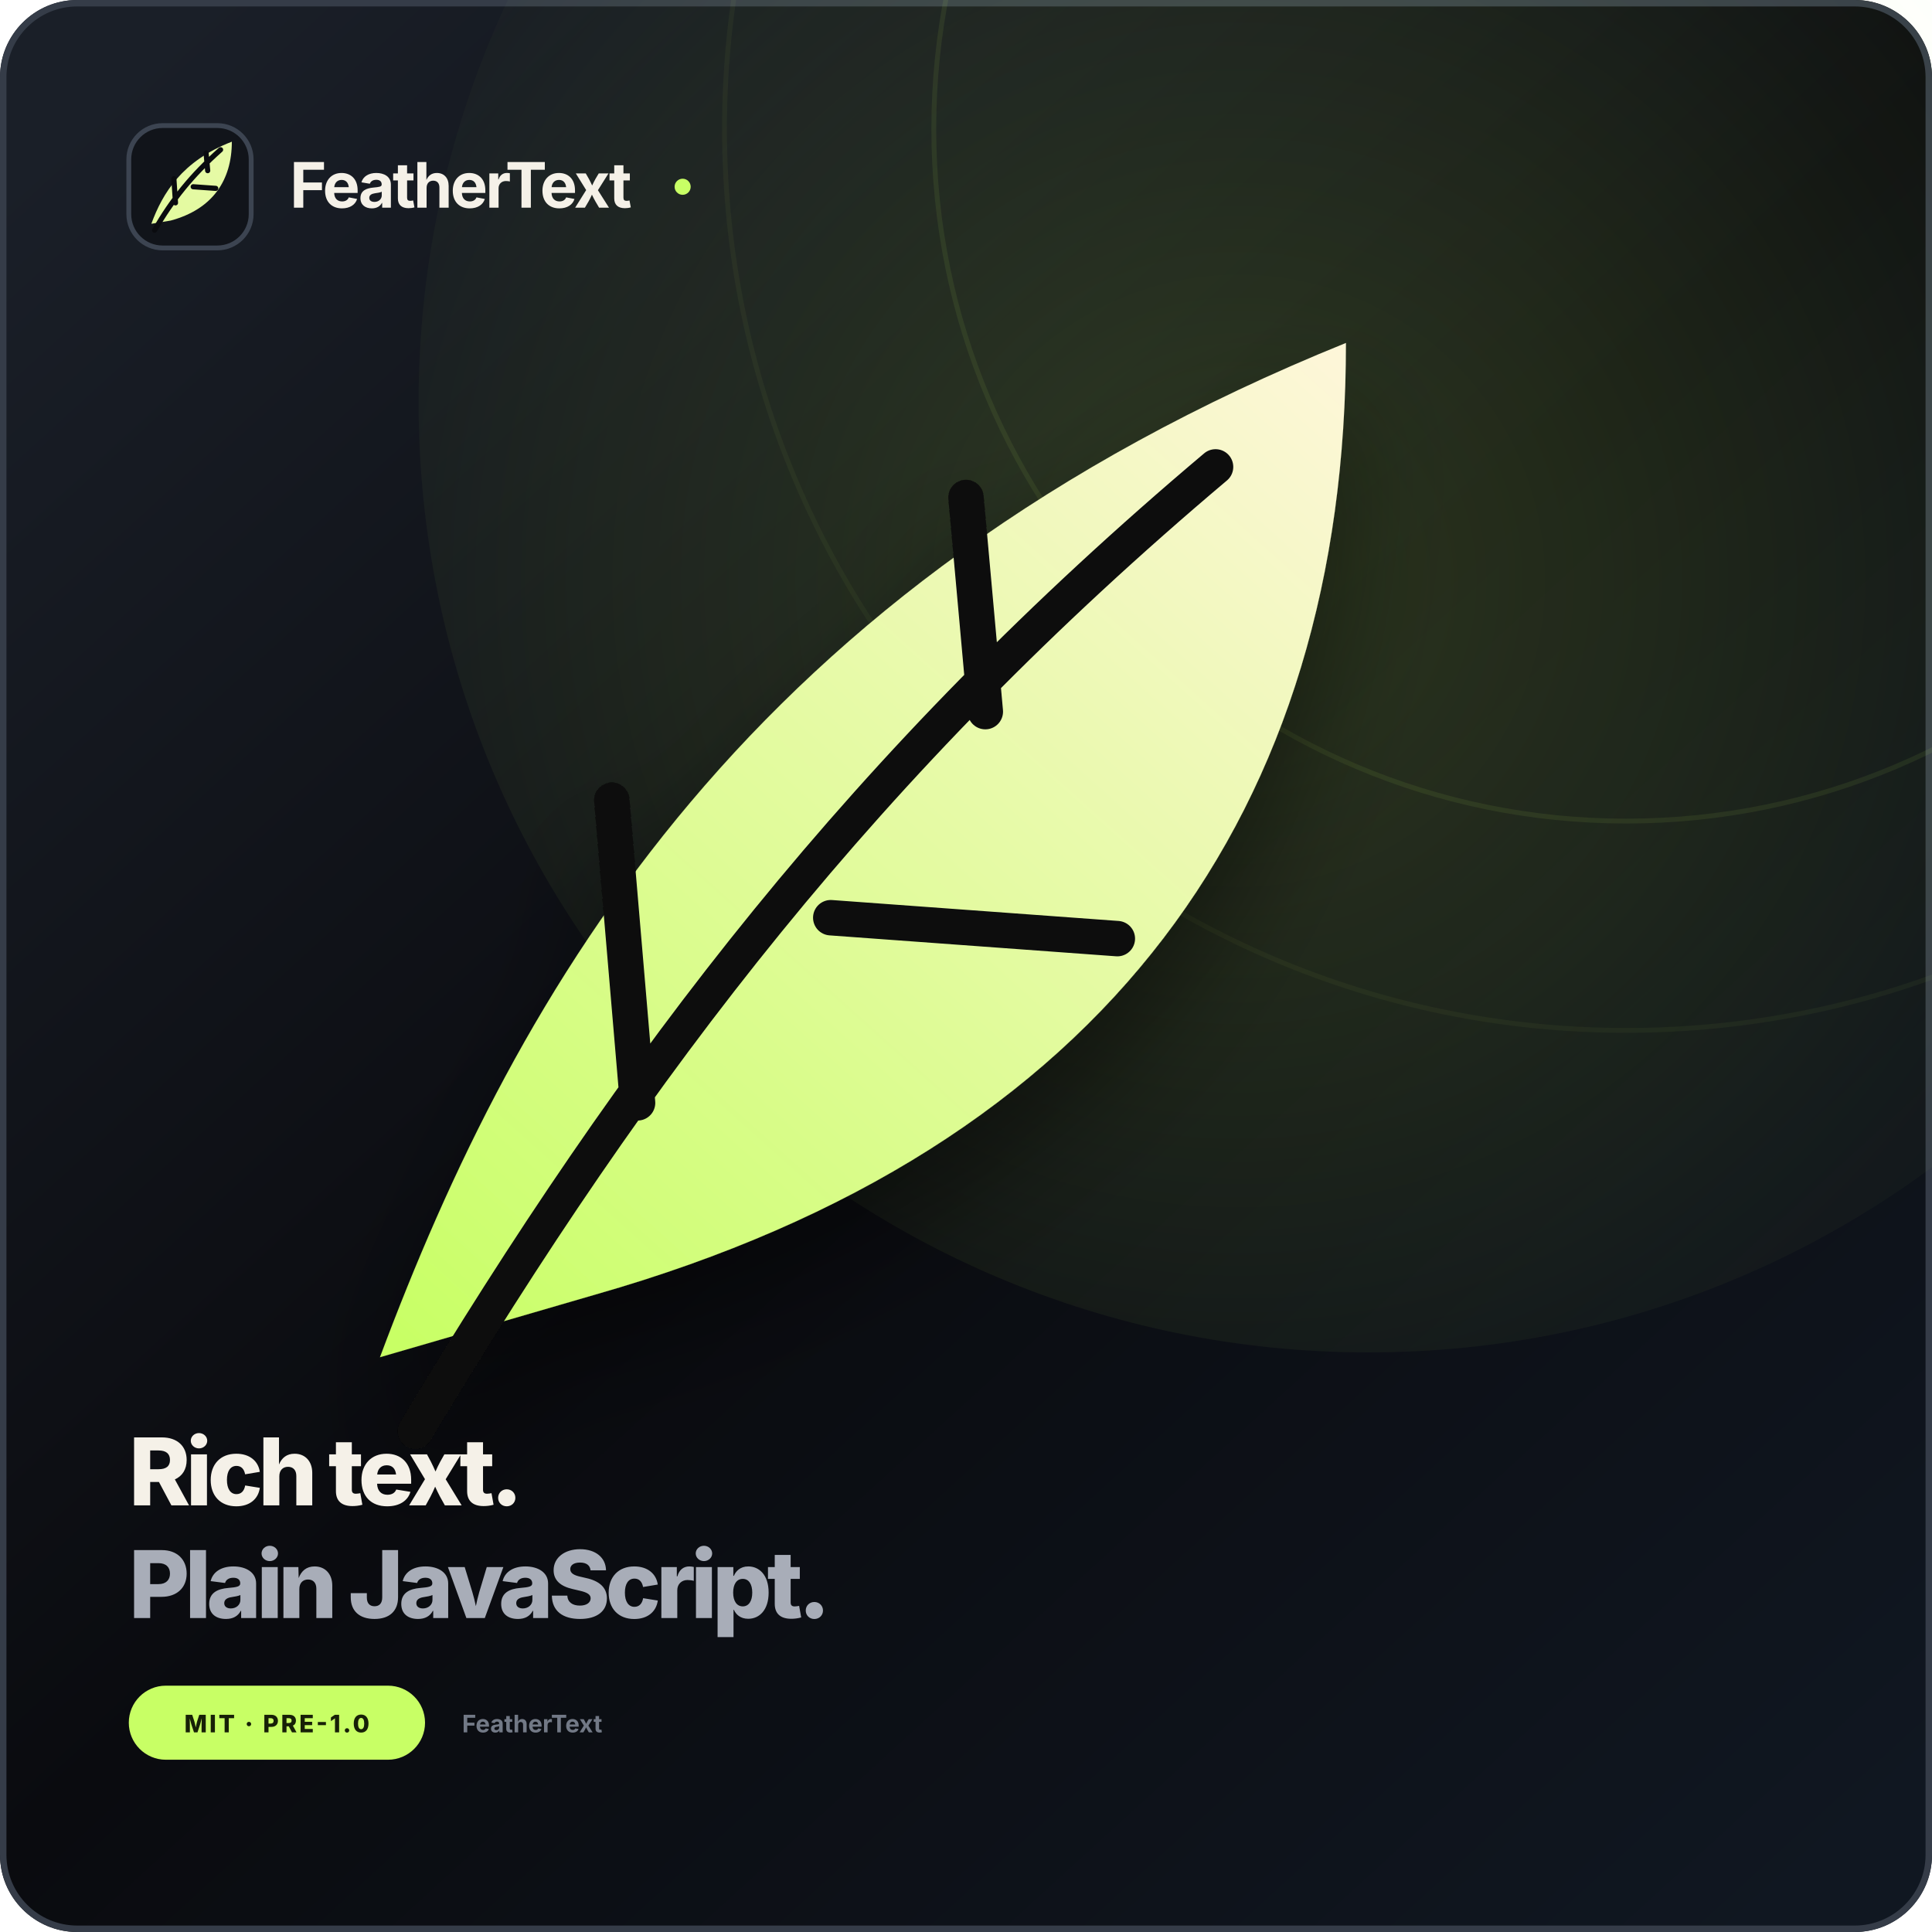
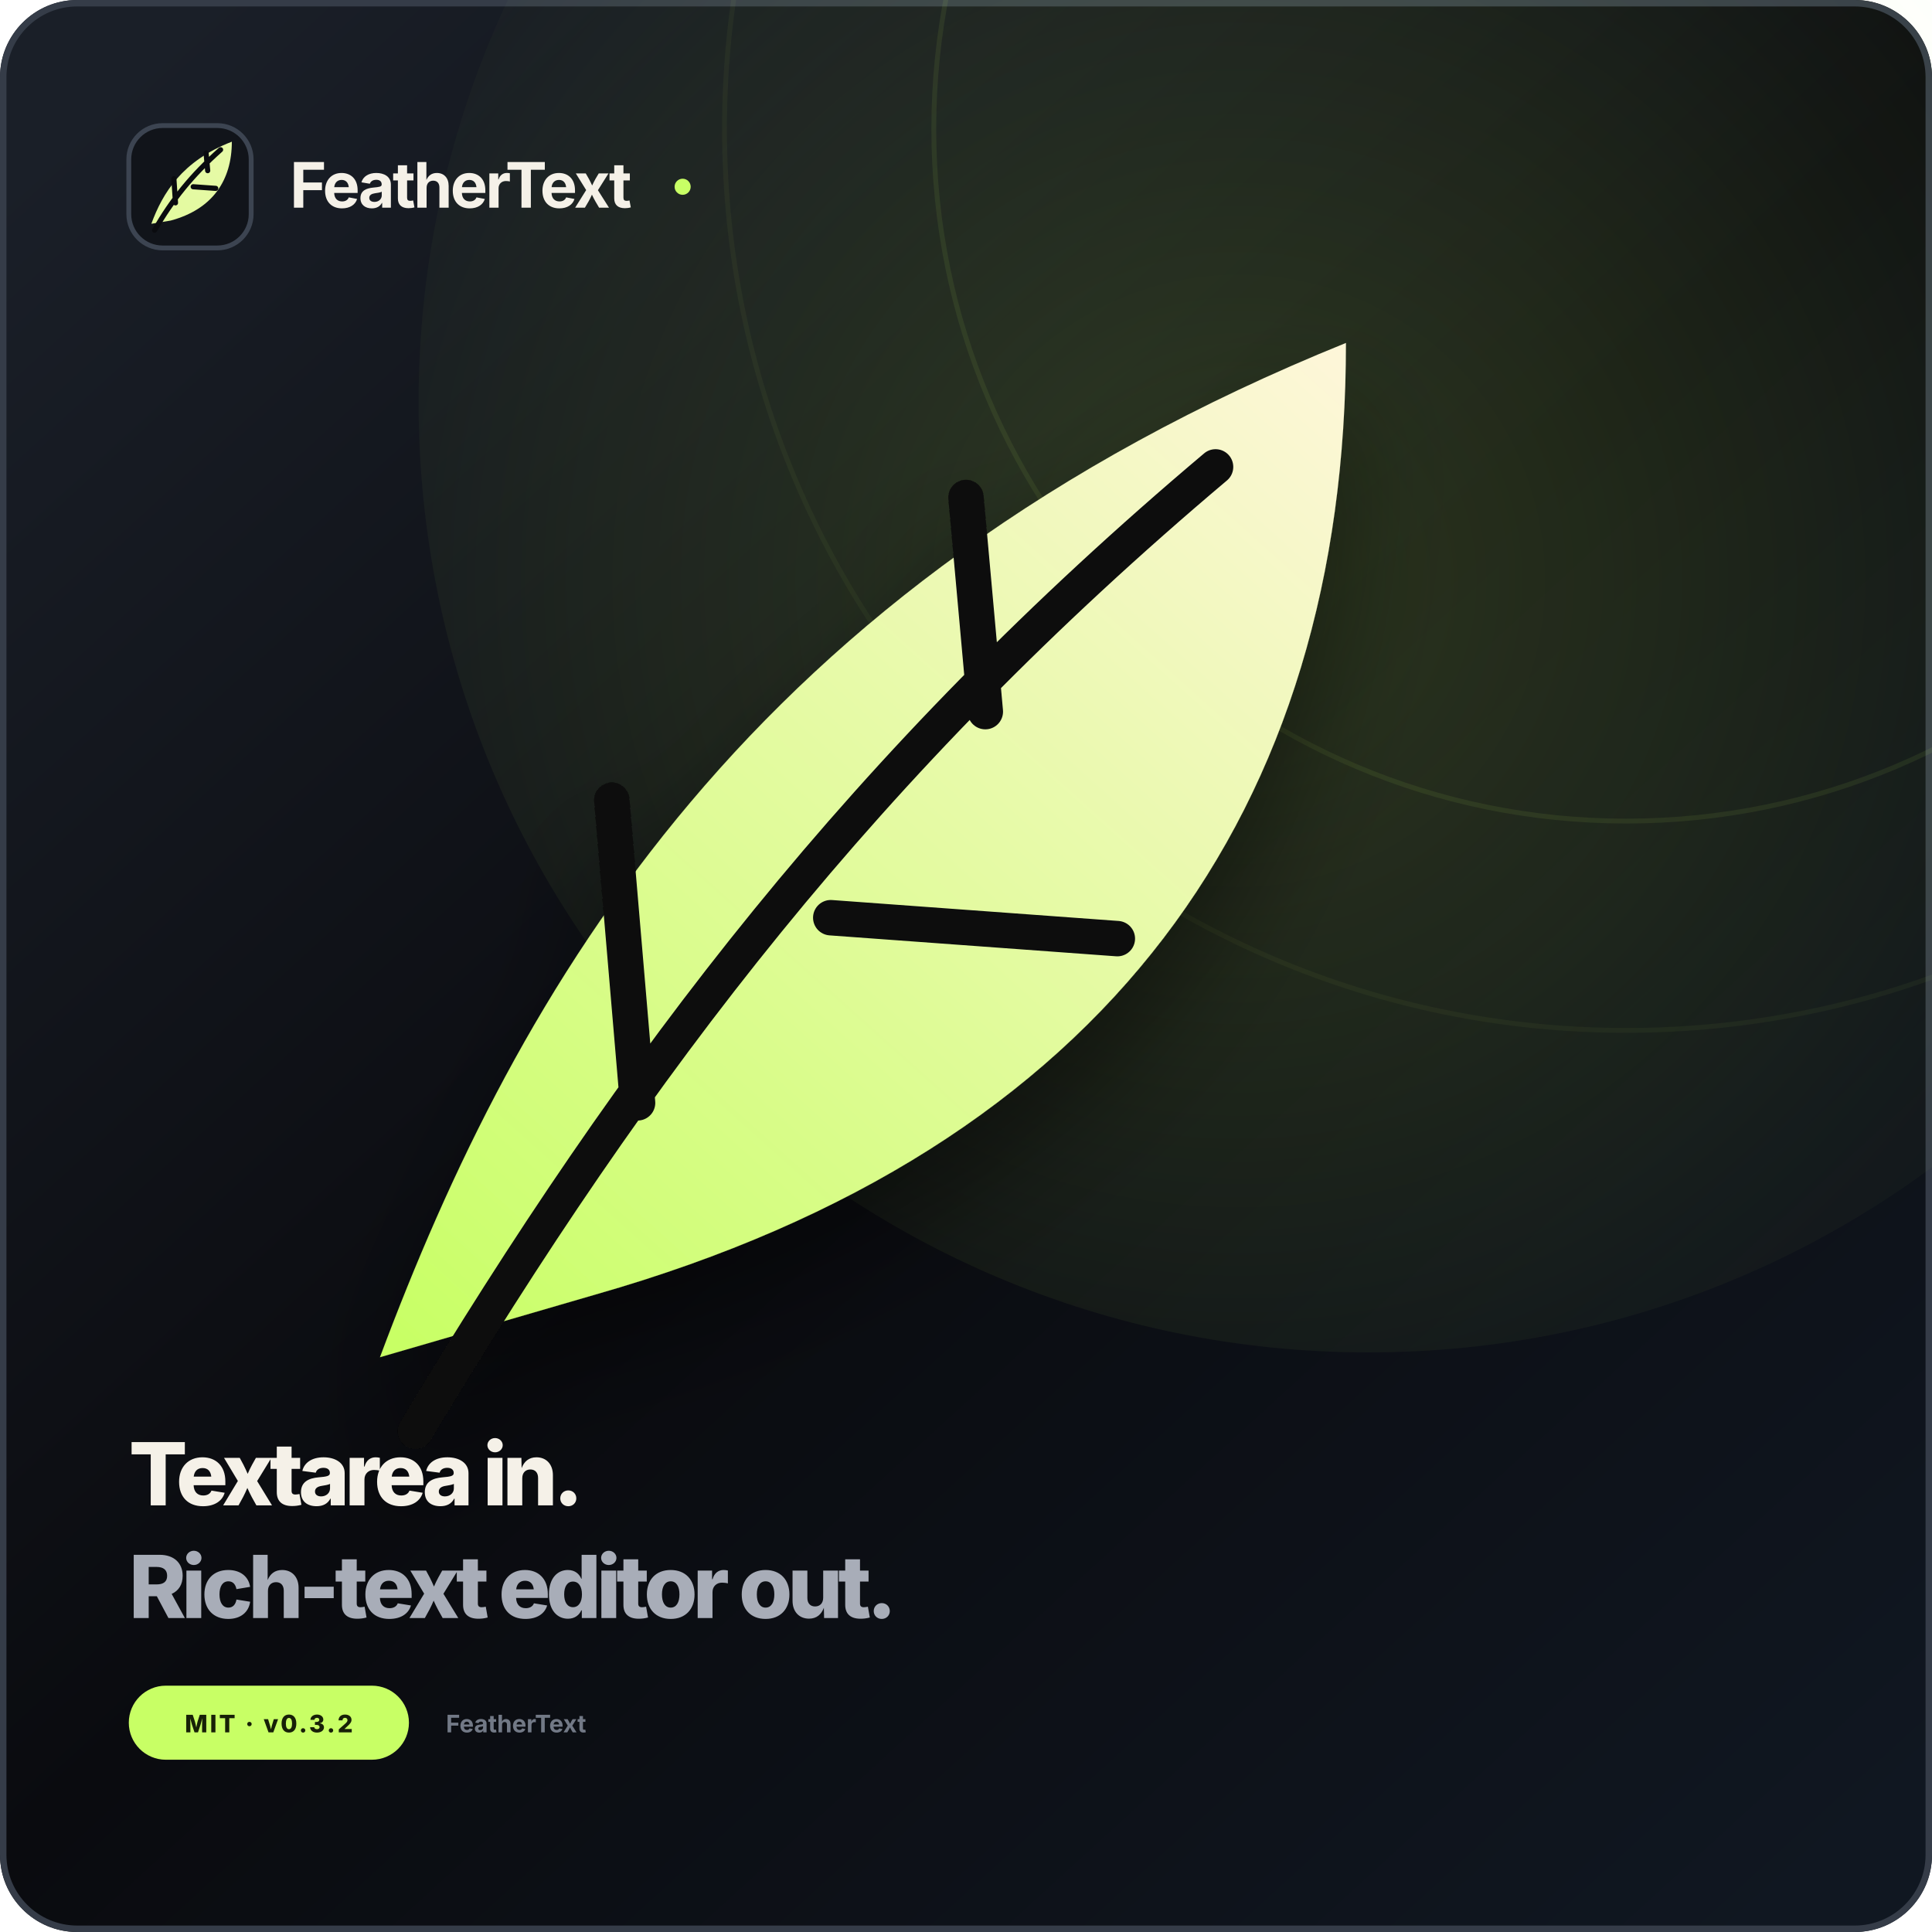
<svg xmlns="http://www.w3.org/2000/svg" width="1200" height="1200" viewBox="0 0 1200 1200" role="img" aria-labelledby="title desc">
  <defs>
    <linearGradient id="background" x1="80" y1="40" x2="1120" y2="1180" gradientUnits="userSpaceOnUse">
      <stop stop-color="#1a1f28" />
      <stop offset="0.5" stop-color="#0a0b0f" />
      <stop offset="1" stop-color="#101721" />
    </linearGradient>
    <linearGradient id="feather" x1="300" y1="878" x2="880" y2="230" gradientUnits="userSpaceOnUse">
      <stop stop-color="#c8ff65" />
      <stop offset="1" stop-color="#fff6dc" />
    </linearGradient>
    <radialGradient id="glow" cx="0" cy="0" r="1" gradientTransform="translate(770 360) rotate(130) scale(660)" gradientUnits="userSpaceOnUse">
      <stop stop-color="#c8ff65" stop-opacity="0.18" />
      <stop offset="1" stop-color="#c8ff65" stop-opacity="0" />
    </radialGradient>
    <filter id="shadow" x="-20%" y="-20%" width="140%" height="140%">
      <feDropShadow dx="0" dy="36" stdDeviation="34" flood-color="#000000" flood-opacity="0.42" />
    </filter>
  </defs>
  <rect width="1200" height="1200" rx="48" fill="url(#background)" />
  <rect x="2" y="2" width="1196" height="1196" rx="46" fill="none" stroke="#353c48" stroke-width="4" />
  <circle cx="850" cy="250" r="590" fill="url(#glow)" />
  <circle cx="1010" cy="80" r="430" fill="none" stroke="#c8ff65" stroke-opacity="0.075" stroke-width="3" />
  <circle cx="1010" cy="80" r="560" fill="none" stroke="#c8ff65" stroke-opacity="0.045" stroke-width="3" />
  <g transform="translate(80 78)">
    <rect width="76" height="76" rx="21" fill="#11141a" stroke="#3c4451" stroke-width="3" />
    <path d="M14 61c7-19 19-39 50-51 0 24-12 42-38 49l-12 2Z" fill="url(#feather)" />
    <path d="M16 65c11-19 23-34 41-50M29 48l-1-15M40 38l14 1M49 28l-1-11" fill="none" stroke="#0a0b0f" stroke-width="3.2" stroke-linecap="round" stroke-linejoin="round" />
    <text x="100" y="51" fill="#f5f1e8" font-family="Inter, ui-sans-serif, system-ui, sans-serif" font-size="39" font-weight="730" letter-spacing="-1.4">FeatherText</text>
    <circle cx="344" cy="38" r="5" fill="#c8ff65" />
  </g>
  <g filter="url(#shadow)">
    <path d="M236 843c86-230 229-480 600-630 0 289-147 500-466 591l-134 39Z" fill="url(#feather)" />
    <path d="M258 889c138-230 280-416 497-599M396 685l-16-188M516 570l178 13M612 442l-12-133" fill="none" stroke="#0a0b0f" stroke-width="22" stroke-linecap="round" stroke-linejoin="round" />
  </g>
  <g transform="translate(80 935)">
-     <text fill="#f5f1e8" font-family="Inter, ui-sans-serif, system-ui, sans-serif" font-size="58" font-weight="760" letter-spacing="-3">
-       <tspan x="0" y="0">Rich text.</tspan>
-       <tspan x="0" y="70" fill="#a8adb8">Plain JavaScript.</tspan>
+     <text fill="#f5f1e8" font-family="Inter, ui-sans-serif, system-ui, sans-serif" font-size="54" font-weight="760" letter-spacing="-3">
+       <tspan x="0" y="0">Textarea in.</tspan>
+       <tspan x="0" y="70" fill="#a8adb8">Rich-text editor out.</tspan>
    </text>
-     <rect x="0" y="112" width="184" height="46" rx="23" fill="#c8ff65" />
-     <text x="92" y="141" text-anchor="middle" fill="#172007" font-family="Inter, ui-sans-serif, system-ui, sans-serif" font-size="15" font-weight="820" letter-spacing="1.4">MIT · PRE-1.0</text>
-     <text x="207" y="141" fill="#727986" font-family="Inter, ui-sans-serif, system-ui, sans-serif" font-size="15" font-weight="650">FeatherText</text>
+     <rect x="0" y="112" width="174" height="46" rx="23" fill="#c8ff65" />
+     <text x="87" y="141" text-anchor="middle" fill="#172007" font-family="Inter, ui-sans-serif, system-ui, sans-serif" font-size="15" font-weight="820" letter-spacing="1.4">MIT · v0.3.2</text>
+     <text x="197" y="141" fill="#727986" font-family="Inter, ui-sans-serif, system-ui, sans-serif" font-size="15" font-weight="650">FeatherText</text>
  </g>
</svg>
